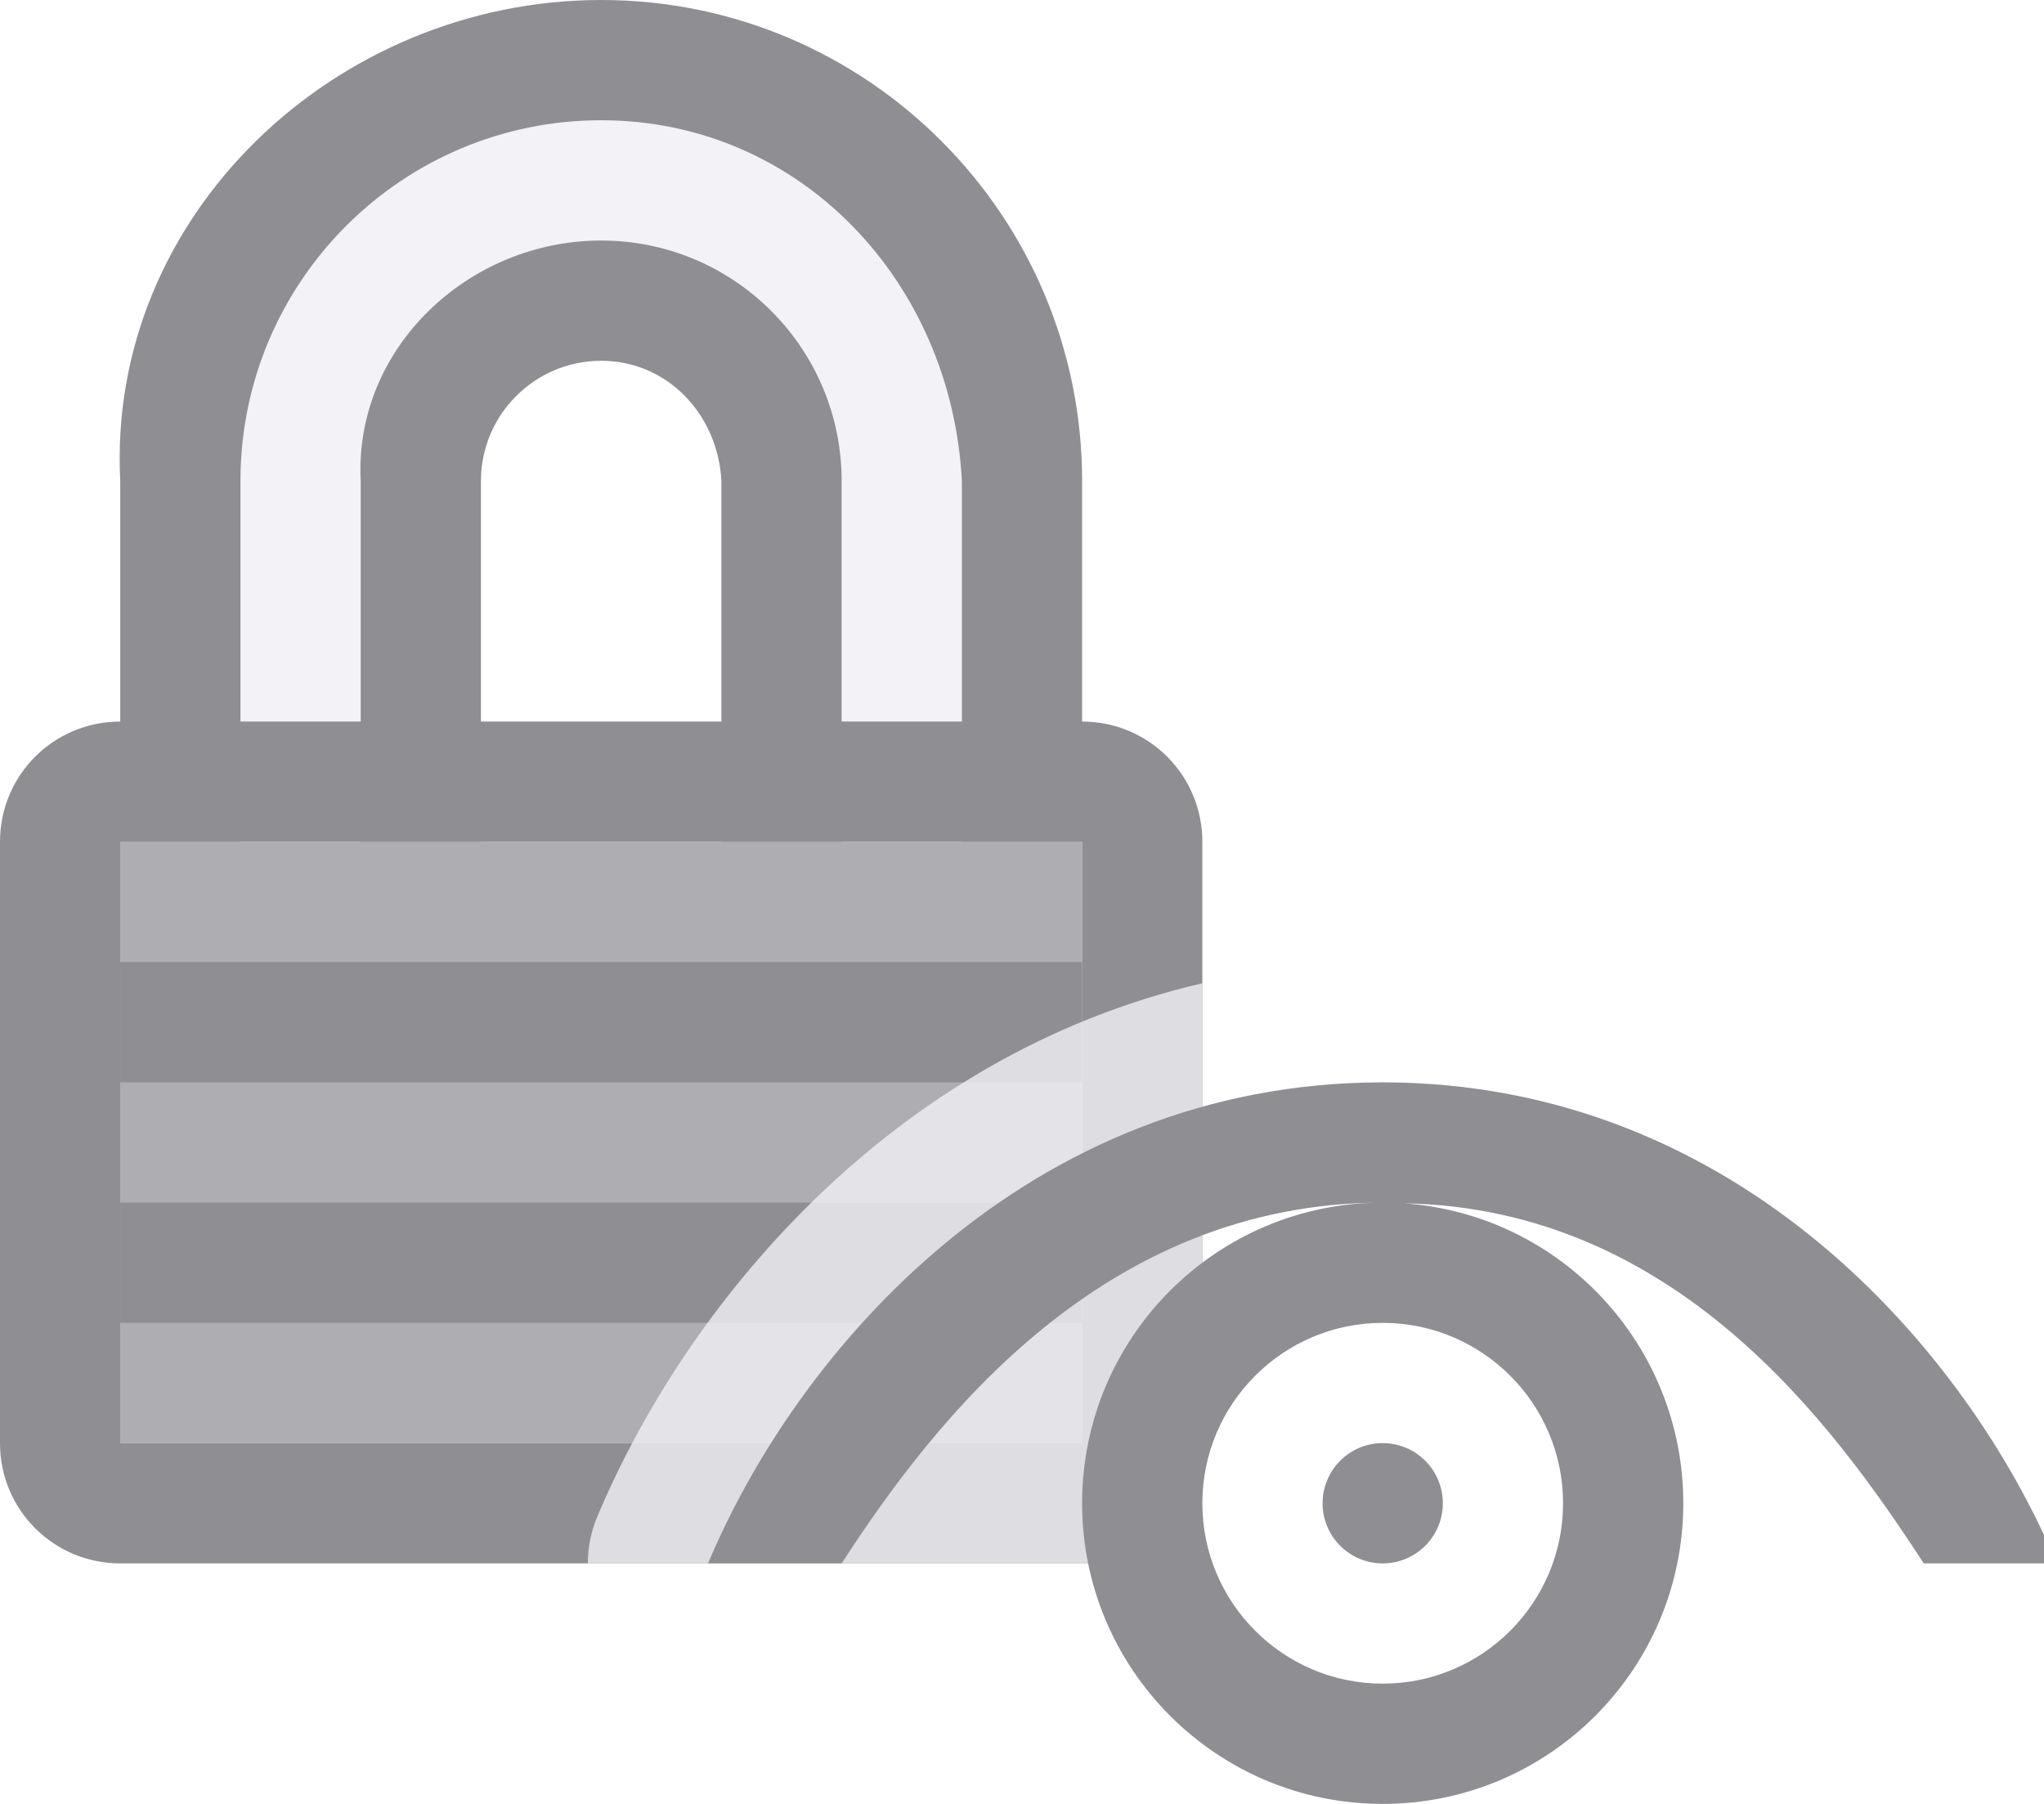
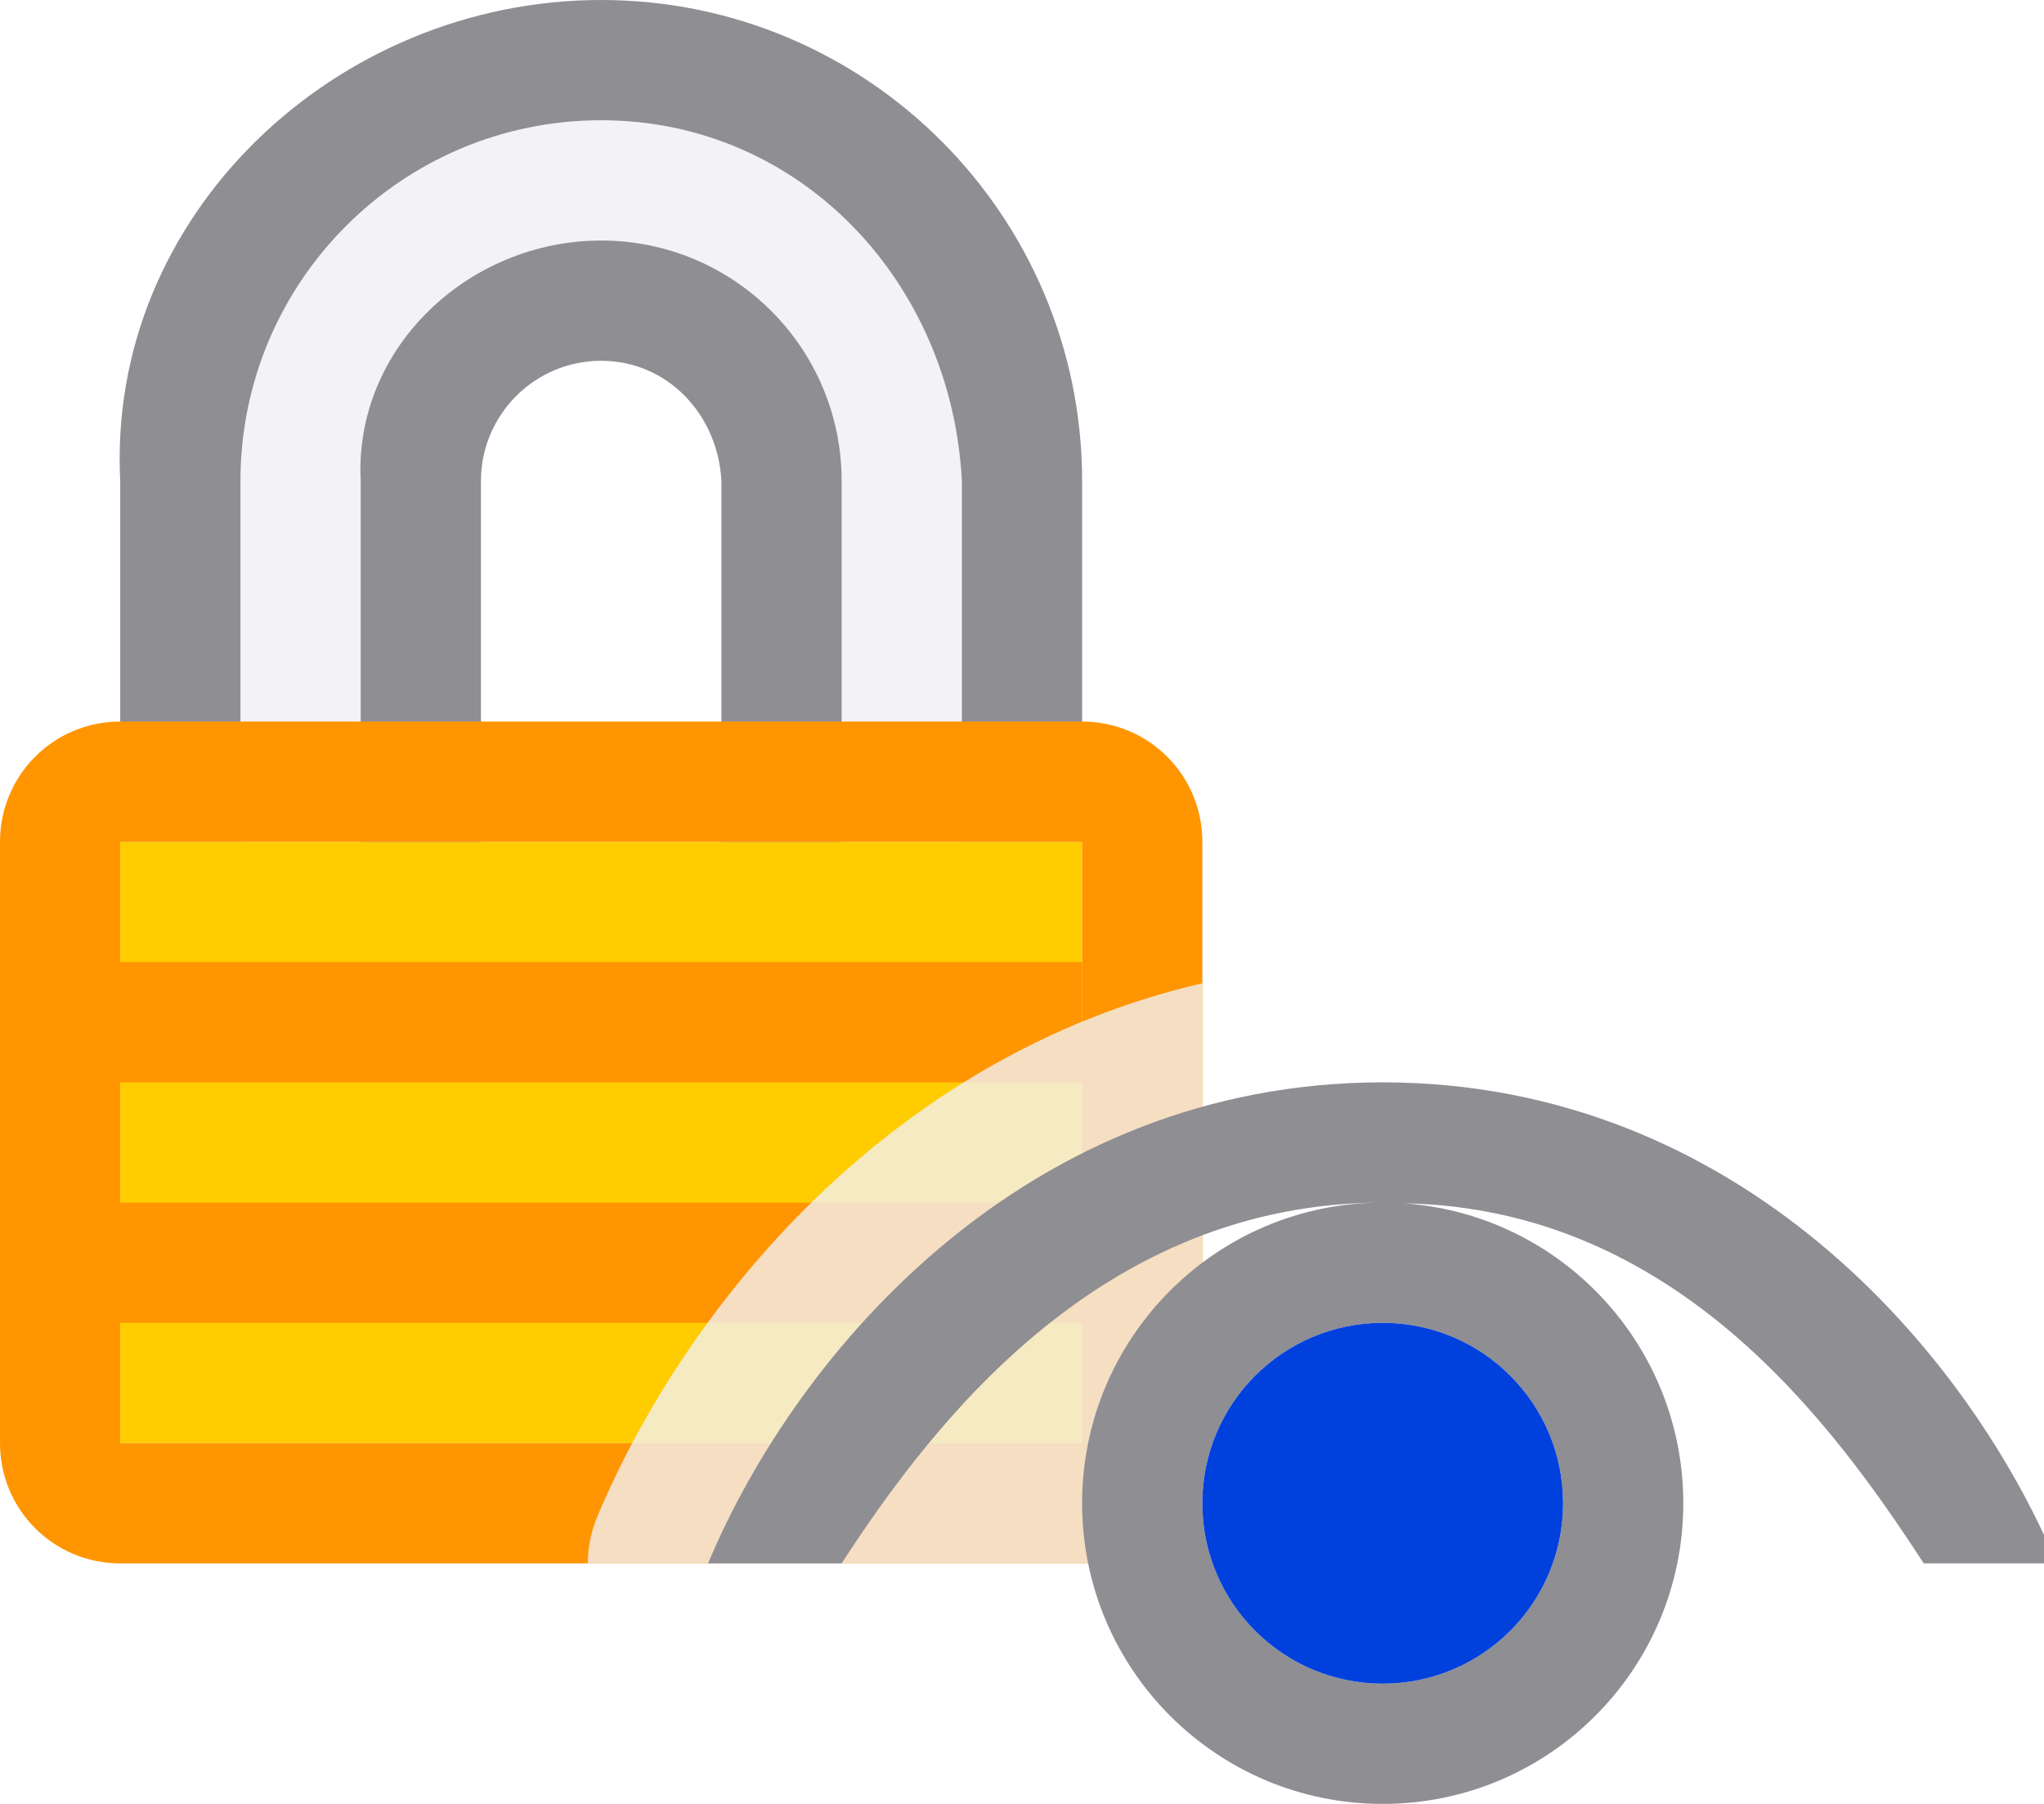
- <svg xmlns="http://www.w3.org/2000/svg" height="15" viewBox="0 0 17 15" width="17">/&amp;amp;amp;amp;gt;<path d="m5 1c-1.657 0-3 1.343-3 3v3h1v-3c0-1.105.895-2 2-2s1.943.897 2 2v3h1v-3c0-1.657-1.343-3-3-3z" fill="#f2f2f7" />
+ <svg xmlns="http://www.w3.org/2000/svg" height="15" viewBox="0 0 17 15" width="17">
+   <linearGradient id="a" gradientUnits="userSpaceOnUse" x1="29" x2="29" y1="6" y2="3">
+     <stop offset="0" stop-color="#0040dd" />
+     <stop offset="1" stop-color="#007aff" />
+   </linearGradient>
+ /&amp;amp;amp;amp;amp;gt;<path d="m5 1c-1.657 0-3 1.343-3 3v3h1v-3c0-1.105.895-2 2-2s1.943.897 2 2v3h1v-3c0-1.657-1.343-3-3-3z" fill="#f2f2f7" />
  <path d="m5 0c-2.209 0-4.113 1.794-4 4v3h1v-3c0-1.657 1.343-3 3-3s2.915 1.345 3 3v3h1v-3c0-2.209-1.791-4-4-4z" fill="#8e8e93" />
-   <path d="m1 7h8v5h-8z" fill="#aeaeb2" />
-   <g fill="#8e8e93" transform="translate(-1 -1)">
+   <path d="m1 7h8v5h-8z" fill="#fc0" />
+   <path d="m5 2c-1.105 0-2.057.897-2 2v3h1v-3c0-.552.448-1 1-1s.972.448 1 1v3h1v-3c0-1.105-.895-2-2-2z" fill="#8e8e93" stroke-width=".5" />
+   <g fill="#ff9500" transform="translate(-1 -1)">
    <path d="m2 7c-.554 0-1 .446-1 1v5c0 .554.446 1 1 1h8c.554 0 1-.446 1-1v-5c0-.554-.446-1-1-1zm0 1h8v5h-8z" />
    <path d="m2 9h8v1h-8z" />
    <path d="m2 11h8v1h-8z" />
  </g>
-   <path d="m5 2c-1.105 0-2.057.897-2 2v3h1v-3c0-.552.448-1 1-1s.972.448 1 1v3h1v-3c0-1.105-.895-2-2-2z" fill="#8e8e93" stroke-width=".5" />
  <path d="m10 8.176c-2.606.604-4.304 2.699-5.033 4.437a1 1 0 0 0 -.078.387h4.111c.554 0 1-.446 1-1z" fill="#f2f2f7" fill-opacity=".784" />
-   <path d="m11.5 9c-2.962.001-4.871 2.235-5.611 4h1.111c.776-1.197 2.172-2.998 4.5-3-1.381 0-2.5 1.119-2.5 2.5s1.119 2.5 2.5 2.5 2.5-1.119 2.5-2.5c0-1.312-1.014-2.401-2.322-2.494 2.26.041 3.565 1.832 4.322 2.994h1.105c-.74-1.764-2.645-3.998-5.605-4zm0 2c.828 0 1.5.672 1.5 1.5s-.672 1.5-1.5 1.5-1.5-.672-1.5-1.5.672-1.5 1.5-1.5zm0 1a.5.5 0 0 0 -.5.5.5.5 0 0 0 .5.5.5.5 0 0 0 .5-.5.5.5 0 0 0 -.5-.5z" fill="#8e8e93" />
+   <path d="m11.5 9c-2.962.001-4.871 2.235-5.611 4h1.111c.776-1.197 2.172-2.998 4.5-3-1.381 0-2.5 1.119-2.5 2.5s1.119 2.5 2.5 2.5 2.5-1.119 2.5-2.5c0-1.312-1.014-2.401-2.322-2.494 2.26.041 3.565 1.832 4.322 2.994h1.105c-.74-1.764-2.645-3.998-5.605-4zm0 2c.828 0 1.5.672 1.5 1.5s-.672 1.5-1.5 1.5-1.5-.672-1.5-1.5.672-1.5 1.5-1.5z" fill="#8e8e93" />
+   <path d="m13 12.5a1.5 1.5 0 0 1 -1.5 1.5 1.5 1.5 0 0 1 -1.5-1.5 1.5 1.5 0 0 1 1.5-1.5 1.5 1.5 0 0 1 1.5 1.5z" fill="url(#a)" stroke-linecap="square" stroke-opacity=".567" />
</svg>
